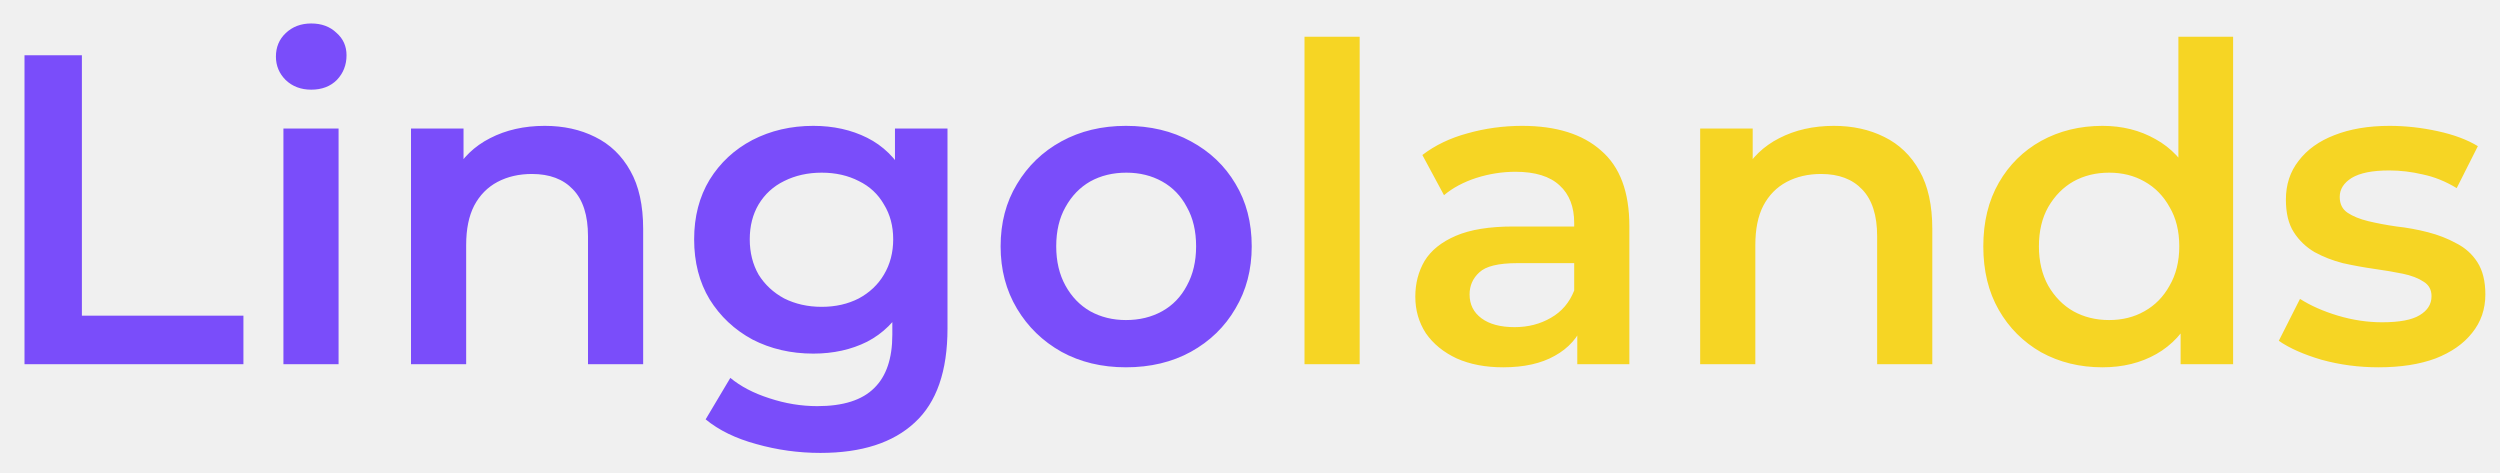
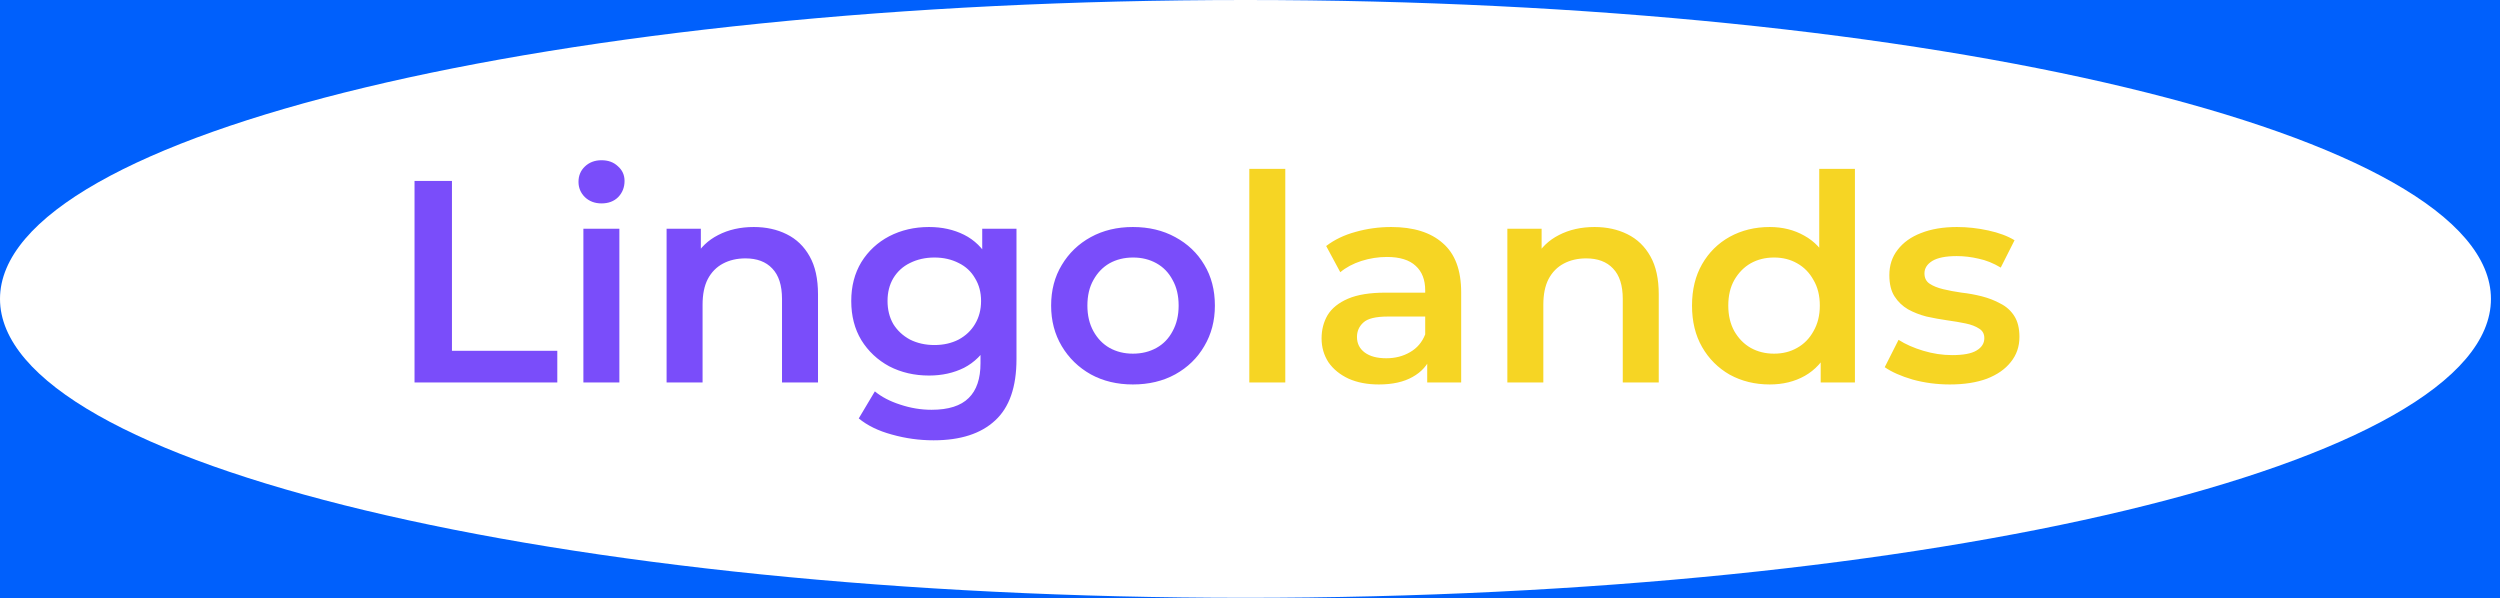
- <svg xmlns="http://www.w3.org/2000/svg" width="90" height="17" viewBox="0 0 90 17" fill="none">
-   <path d="M0.882 13.111V1.989H2.948V11.364H8.763V13.111H0.882ZM10.203 13.111V4.627H12.189V13.111H10.203ZM11.204 3.228C10.833 3.228 10.526 3.112 10.283 2.879C10.05 2.646 9.933 2.365 9.933 2.037C9.933 1.698 10.05 1.417 10.283 1.195C10.526 0.962 10.833 0.845 11.204 0.845C11.575 0.845 11.877 0.956 12.11 1.179C12.354 1.391 12.475 1.661 12.475 1.989C12.475 2.339 12.359 2.635 12.126 2.879C11.893 3.112 11.585 3.228 11.204 3.228ZM19.61 4.531C20.288 4.531 20.892 4.664 21.422 4.929C21.962 5.193 22.386 5.601 22.693 6.152C23 6.692 23.154 7.391 23.154 8.249V13.111H21.168V8.504C21.168 7.751 20.987 7.19 20.627 6.819C20.278 6.449 19.785 6.263 19.15 6.263C18.683 6.263 18.27 6.359 17.91 6.549C17.55 6.74 17.269 7.026 17.068 7.407C16.878 7.778 16.782 8.249 16.782 8.821V13.111H14.796V4.627H16.687V6.915L16.353 6.216C16.65 5.675 17.079 5.262 17.64 4.976C18.212 4.68 18.869 4.531 19.61 4.531ZM29.534 16.305C28.75 16.305 27.982 16.199 27.23 15.987C26.488 15.786 25.879 15.489 25.403 15.097L26.292 13.604C26.663 13.911 27.129 14.155 27.691 14.335C28.263 14.525 28.84 14.621 29.422 14.621C30.355 14.621 31.038 14.404 31.472 13.969C31.907 13.546 32.124 12.905 32.124 12.047V10.537L32.282 8.615L32.219 6.692V4.627H34.11V11.824C34.11 13.36 33.718 14.488 32.934 15.209C32.15 15.94 31.017 16.305 29.534 16.305ZM29.279 12.73C28.474 12.73 27.744 12.56 27.087 12.222C26.441 11.872 25.927 11.39 25.546 10.776C25.175 10.161 24.989 9.441 24.989 8.615C24.989 7.799 25.175 7.084 25.546 6.47C25.927 5.855 26.441 5.379 27.087 5.04C27.744 4.701 28.474 4.531 29.279 4.531C30 4.531 30.646 4.674 31.218 4.96C31.79 5.246 32.245 5.691 32.584 6.295C32.934 6.899 33.109 7.672 33.109 8.615C33.109 9.558 32.934 10.336 32.584 10.95C32.245 11.554 31.79 12.004 31.218 12.301C30.646 12.587 30 12.73 29.279 12.73ZM29.581 11.046C30.079 11.046 30.524 10.945 30.916 10.744C31.308 10.532 31.61 10.246 31.822 9.886C32.044 9.515 32.155 9.091 32.155 8.615C32.155 8.138 32.044 7.72 31.822 7.36C31.61 6.989 31.308 6.708 30.916 6.517C30.524 6.316 30.079 6.216 29.581 6.216C29.084 6.216 28.633 6.316 28.231 6.517C27.839 6.708 27.532 6.989 27.309 7.36C27.097 7.72 26.991 8.138 26.991 8.615C26.991 9.091 27.097 9.515 27.309 9.886C27.532 10.246 27.839 10.532 28.231 10.744C28.633 10.945 29.084 11.046 29.581 11.046ZM40.534 13.223C39.666 13.223 38.892 13.037 38.214 12.666C37.536 12.285 37.002 11.766 36.61 11.109C36.218 10.453 36.022 9.706 36.022 8.869C36.022 8.022 36.218 7.275 36.61 6.629C37.002 5.972 37.536 5.458 38.214 5.087C38.892 4.717 39.666 4.531 40.534 4.531C41.413 4.531 42.192 4.717 42.87 5.087C43.558 5.458 44.093 5.967 44.475 6.613C44.867 7.259 45.062 8.011 45.062 8.869C45.062 9.706 44.867 10.453 44.475 11.109C44.093 11.766 43.558 12.285 42.87 12.666C42.192 13.037 41.413 13.223 40.534 13.223ZM40.534 11.522C41.022 11.522 41.456 11.416 41.837 11.205C42.218 10.993 42.515 10.686 42.727 10.283C42.949 9.881 43.06 9.409 43.06 8.869C43.06 8.318 42.949 7.847 42.727 7.455C42.515 7.052 42.218 6.745 41.837 6.533C41.456 6.321 41.027 6.216 40.55 6.216C40.063 6.216 39.629 6.321 39.247 6.533C38.877 6.745 38.58 7.052 38.357 7.455C38.135 7.847 38.024 8.318 38.024 8.869C38.024 9.409 38.135 9.881 38.357 10.283C38.58 10.686 38.877 10.993 39.247 11.205C39.629 11.416 40.057 11.522 40.534 11.522Z" fill="#7A4DFA" />
-   <path d="M46.962 13.111V1.322H48.948V13.111H46.962ZM56.782 13.111V11.395L56.671 11.03V8.027C56.671 7.444 56.496 6.994 56.147 6.676C55.797 6.348 55.267 6.184 54.558 6.184C54.081 6.184 53.61 6.258 53.144 6.406C52.688 6.555 52.301 6.761 51.984 7.026L51.205 5.58C51.661 5.23 52.201 4.971 52.826 4.801C53.461 4.621 54.118 4.531 54.796 4.531C56.025 4.531 56.973 4.828 57.64 5.421C58.318 6.004 58.657 6.909 58.657 8.138V13.111H56.782ZM54.113 13.223C53.477 13.223 52.921 13.117 52.444 12.905C51.968 12.682 51.597 12.38 51.332 11.999C51.078 11.607 50.951 11.168 50.951 10.68C50.951 10.204 51.062 9.775 51.285 9.393C51.518 9.012 51.894 8.71 52.413 8.488C52.932 8.265 53.62 8.154 54.478 8.154H56.941V9.473H54.621C53.943 9.473 53.488 9.584 53.255 9.806C53.022 10.018 52.905 10.283 52.905 10.601C52.905 10.961 53.048 11.247 53.334 11.459C53.62 11.671 54.017 11.777 54.526 11.777C55.013 11.777 55.447 11.665 55.829 11.443C56.221 11.221 56.501 10.892 56.671 10.458L57.005 11.65C56.814 12.147 56.47 12.534 55.972 12.809C55.484 13.085 54.865 13.223 54.113 13.223ZM66.02 4.531C66.698 4.531 67.302 4.664 67.832 4.929C68.372 5.193 68.796 5.601 69.103 6.152C69.41 6.692 69.563 7.391 69.563 8.249V13.111H67.577V8.504C67.577 7.751 67.397 7.19 67.037 6.819C66.688 6.449 66.195 6.263 65.559 6.263C65.093 6.263 64.68 6.359 64.32 6.549C63.96 6.74 63.679 7.026 63.478 7.407C63.287 7.778 63.192 8.249 63.192 8.821V13.111H61.206V4.627H63.097V6.915L62.763 6.216C63.06 5.675 63.489 5.262 64.05 4.976C64.622 4.68 65.279 4.531 66.02 4.531ZM75.689 13.223C74.874 13.223 74.138 13.043 73.481 12.682C72.835 12.312 72.326 11.803 71.956 11.157C71.585 10.511 71.399 9.748 71.399 8.869C71.399 7.99 71.585 7.227 71.956 6.581C72.326 5.935 72.835 5.432 73.481 5.072C74.138 4.711 74.874 4.531 75.689 4.531C76.399 4.531 77.035 4.69 77.596 5.008C78.157 5.315 78.602 5.787 78.931 6.422C79.259 7.058 79.423 7.873 79.423 8.869C79.423 9.854 79.264 10.67 78.947 11.316C78.629 11.951 78.189 12.428 77.628 12.746C77.066 13.064 76.42 13.223 75.689 13.223ZM75.928 11.522C76.404 11.522 76.828 11.416 77.199 11.205C77.58 10.993 77.882 10.686 78.105 10.283C78.338 9.881 78.454 9.409 78.454 8.869C78.454 8.318 78.338 7.847 78.105 7.455C77.882 7.052 77.58 6.745 77.199 6.533C76.828 6.321 76.404 6.216 75.928 6.216C75.451 6.216 75.022 6.321 74.641 6.533C74.27 6.745 73.968 7.052 73.735 7.455C73.513 7.847 73.401 8.318 73.401 8.869C73.401 9.409 73.513 9.881 73.735 10.283C73.968 10.686 74.27 10.993 74.641 11.205C75.022 11.416 75.451 11.522 75.928 11.522ZM78.502 13.111V11.109L78.581 8.853L78.422 6.597V1.322H80.392V13.111H78.502ZM85.628 13.223C84.918 13.223 84.235 13.133 83.579 12.952C82.932 12.762 82.419 12.534 82.037 12.269L82.8 10.76C83.181 11.003 83.637 11.205 84.166 11.364C84.696 11.522 85.226 11.602 85.755 11.602C86.38 11.602 86.831 11.517 87.106 11.348C87.392 11.178 87.535 10.95 87.535 10.664C87.535 10.431 87.44 10.257 87.249 10.14C87.058 10.013 86.809 9.918 86.502 9.854C86.195 9.791 85.851 9.732 85.469 9.679C85.099 9.626 84.723 9.558 84.341 9.473C83.971 9.377 83.632 9.245 83.324 9.076C83.017 8.895 82.768 8.657 82.578 8.361C82.387 8.064 82.292 7.672 82.292 7.185C82.292 6.645 82.445 6.178 82.752 5.787C83.059 5.384 83.489 5.077 84.039 4.865C84.601 4.643 85.263 4.531 86.025 4.531C86.597 4.531 87.175 4.595 87.757 4.722C88.34 4.849 88.822 5.029 89.203 5.262L88.441 6.772C88.038 6.528 87.63 6.364 87.217 6.279C86.815 6.184 86.412 6.136 86.01 6.136C85.406 6.136 84.956 6.226 84.659 6.406C84.373 6.586 84.23 6.814 84.23 7.089C84.23 7.344 84.325 7.534 84.516 7.661C84.707 7.789 84.956 7.889 85.263 7.963C85.57 8.037 85.909 8.101 86.28 8.154C86.661 8.196 87.037 8.265 87.408 8.361C87.778 8.456 88.118 8.588 88.425 8.758C88.742 8.917 88.997 9.144 89.187 9.441C89.378 9.738 89.473 10.124 89.473 10.601C89.473 11.13 89.314 11.591 88.997 11.983C88.689 12.375 88.25 12.682 87.678 12.905C87.106 13.117 86.423 13.223 85.628 13.223Z" fill="#F6D524" />
+ <svg xmlns="http://www.w3.org/2000/svg" width="138" height="33" viewBox="0 0 138 33" fill="none">
+   <mask id="mask0_1_15" style="mask-type:luminance" maskUnits="userSpaceOnUse" x="-60" y="-7" width="480" height="2822">
+     <path d="M420 -7H-60V2815H420V-7Z" fill="white" />
+   </mask>
+   <g mask="url(#mask0_1_15)">
+     <path d="M420 -7H-60V2815H420V-7Z" fill="white" />
+     <path d="M420 -7H-60V55H420V-7Z" fill="#0060FC" />
+     <path d="M68.75 33C106.72 33 137.5 25.613 137.5 16.5C137.5 7.387 106.72 0 68.75 0C30.78 0 0 7.387 0 16.5C0 25.613 30.78 33 68.75 33Z" fill="white" />
+     <path d="M22.882 21.111V9.989H24.948V19.363H30.763V21.111H22.882ZM32.203 21.111V12.626H34.189V21.111H32.203ZM33.204 11.228C32.833 11.228 32.526 11.112 32.283 10.879C32.05 10.646 31.933 10.365 31.933 10.037C31.933 9.698 32.05 9.417 32.283 9.194C32.526 8.961 32.833 8.845 33.204 8.845C33.575 8.845 33.877 8.956 34.11 9.179C34.353 9.39 34.475 9.66 34.475 9.989C34.475 10.338 34.359 10.635 34.126 10.879C33.893 11.112 33.586 11.228 33.204 11.228ZM41.61 12.531C42.288 12.531 42.892 12.664 43.422 12.928C43.962 13.193 44.386 13.601 44.693 14.152C45 14.692 45.154 15.391 45.154 16.249V21.111H43.167V16.503C43.167 15.751 42.987 15.19 42.627 14.819C42.278 14.448 41.785 14.263 41.15 14.263C40.684 14.263 40.27 14.358 39.91 14.549C39.55 14.74 39.269 15.026 39.068 15.407C38.877 15.778 38.782 16.249 38.782 16.821V21.111H36.796V12.626H38.687V14.914L38.353 14.215C38.65 13.675 39.079 13.262 39.64 12.976C40.212 12.679 40.869 12.531 41.61 12.531ZM51.534 24.305C50.75 24.305 49.982 24.199 49.23 23.987C48.488 23.786 47.879 23.489 47.403 23.097L48.292 21.604C48.663 21.911 49.129 22.154 49.691 22.334C50.263 22.525 50.84 22.62 51.422 22.62C52.355 22.62 53.038 22.403 53.472 21.969C53.907 21.545 54.124 20.904 54.124 20.047V18.537L54.282 16.614L54.219 14.692V12.626H56.11V19.824C56.11 21.36 55.718 22.488 54.934 23.208C54.15 23.939 53.017 24.305 51.534 24.305ZM51.279 20.73C50.474 20.73 49.744 20.56 49.087 20.221C48.441 19.872 47.927 19.39 47.546 18.775C47.175 18.161 46.989 17.441 46.989 16.614C46.989 15.799 47.175 15.084 47.546 14.47C47.927 13.855 48.441 13.379 49.087 13.04C49.744 12.701 50.474 12.531 51.279 12.531C52 12.531 52.646 12.674 53.218 12.96C53.79 13.246 54.245 13.691 54.584 14.295C54.934 14.899 55.109 15.672 55.109 16.614C55.109 17.557 54.934 18.336 54.584 18.95C54.245 19.554 53.79 20.004 53.218 20.301C52.646 20.587 52 20.73 51.279 20.73ZM51.581 19.046C52.079 19.046 52.524 18.945 52.916 18.744C53.308 18.532 53.61 18.246 53.822 17.886C54.044 17.515 54.155 17.091 54.155 16.614C54.155 16.138 54.044 15.72 53.822 15.359C53.61 14.989 53.308 14.708 52.916 14.517C52.524 14.316 52.079 14.215 51.581 14.215C51.084 14.215 50.633 14.316 50.231 14.517C49.839 14.708 49.532 14.989 49.309 15.359C49.097 15.72 48.992 16.138 48.992 16.614C48.992 17.091 49.097 17.515 49.309 17.886C49.532 18.246 49.839 18.532 50.231 18.744C50.633 18.945 51.084 19.046 51.581 19.046ZM62.534 21.222C61.666 21.222 60.892 21.037 60.214 20.666C59.536 20.285 59.002 19.766 58.61 19.109C58.218 18.452 58.022 17.706 58.022 16.869C58.022 16.021 58.218 15.275 58.61 14.628C59.002 13.972 59.536 13.458 60.214 13.087C60.892 12.716 61.666 12.531 62.534 12.531C63.413 12.531 64.192 12.716 64.87 13.087C65.558 13.458 66.093 13.966 66.475 14.613C66.867 15.259 67.062 16.011 67.062 16.869C67.062 17.706 66.867 18.452 66.475 19.109C66.093 19.766 65.558 20.285 64.87 20.666C64.192 21.037 63.413 21.222 62.534 21.222ZM62.534 19.522C63.022 19.522 63.456 19.416 63.837 19.204C64.218 18.993 64.515 18.685 64.727 18.283C64.949 17.88 65.061 17.409 65.061 16.869C65.061 16.318 64.949 15.847 64.727 15.455C64.515 15.052 64.218 14.745 63.837 14.533C63.456 14.321 63.027 14.215 62.55 14.215C62.063 14.215 61.629 14.321 61.247 14.533C60.877 14.745 60.58 15.052 60.357 15.455C60.135 15.847 60.024 16.318 60.024 16.869C60.024 17.409 60.135 17.88 60.357 18.283C60.58 18.685 60.877 18.993 61.247 19.204C61.629 19.416 62.057 19.522 62.534 19.522Z" fill="#7A4DFA" />
+     <path d="M68.962 21.111V9.322H70.948V21.111H68.962ZM78.782 21.111V19.395L78.671 19.03V16.027C78.671 15.444 78.496 14.994 78.147 14.676C77.797 14.348 77.267 14.184 76.558 14.184C76.081 14.184 75.61 14.258 75.144 14.406C74.688 14.554 74.301 14.761 73.984 15.026L73.205 13.58C73.661 13.23 74.201 12.971 74.826 12.801C75.461 12.621 76.118 12.531 76.796 12.531C78.025 12.531 78.973 12.828 79.64 13.421C80.318 14.004 80.657 14.909 80.657 16.138V21.111H78.782ZM76.113 21.222C75.477 21.222 74.921 21.116 74.444 20.904C73.968 20.682 73.597 20.38 73.332 19.999C73.078 19.607 72.951 19.167 72.951 18.68C72.951 18.203 73.062 17.774 73.284 17.393C73.518 17.012 73.894 16.71 74.413 16.487C74.932 16.265 75.62 16.154 76.478 16.154H78.941V17.473H76.621C75.943 17.473 75.488 17.584 75.255 17.806C75.022 18.018 74.905 18.283 74.905 18.601C74.905 18.961 75.048 19.247 75.334 19.459C75.62 19.671 76.017 19.776 76.526 19.776C77.013 19.776 77.447 19.665 77.829 19.443C78.221 19.22 78.501 18.892 78.671 18.458L79.004 19.649C78.814 20.147 78.47 20.534 77.972 20.809C77.484 21.085 76.865 21.222 76.113 21.222ZM88.02 12.531C88.698 12.531 89.302 12.664 89.832 12.928C90.372 13.193 90.796 13.601 91.103 14.152C91.41 14.692 91.563 15.391 91.563 16.249V21.111H89.577V16.503C89.577 15.751 89.397 15.19 89.037 14.819C88.688 14.448 88.195 14.263 87.559 14.263C87.093 14.263 86.68 14.358 86.32 14.549C85.96 14.74 85.679 15.026 85.478 15.407C85.287 15.778 85.192 16.249 85.192 16.821V21.111H83.206V12.626H85.097V14.914L84.763 14.215C85.06 13.675 85.489 13.262 86.05 12.976C86.622 12.679 87.279 12.531 88.02 12.531ZM97.689 21.222C96.874 21.222 96.138 21.042 95.481 20.682C94.835 20.311 94.326 19.803 93.956 19.157C93.585 18.511 93.399 17.748 93.399 16.869C93.399 15.99 93.585 15.227 93.956 14.581C94.326 13.935 94.835 13.431 95.481 13.071C96.138 12.711 96.874 12.531 97.689 12.531C98.399 12.531 99.035 12.69 99.596 13.008C100.157 13.315 100.602 13.786 100.931 14.422C101.259 15.057 101.423 15.873 101.423 16.869C101.423 17.854 101.264 18.669 100.947 19.316C100.629 19.951 100.189 20.428 99.628 20.746C99.066 21.063 98.42 21.222 97.689 21.222ZM97.928 19.522C98.404 19.522 98.828 19.416 99.199 19.204C99.58 18.993 99.882 18.685 100.104 18.283C100.337 17.88 100.454 17.409 100.454 16.869C100.454 16.318 100.337 15.847 100.104 15.455C99.882 15.052 99.58 14.745 99.199 14.533C98.828 14.321 98.404 14.215 97.928 14.215C97.451 14.215 97.022 14.321 96.641 14.533C96.27 14.745 95.968 15.052 95.735 15.455C95.513 15.847 95.401 16.318 95.401 16.869C95.401 17.409 95.513 17.88 95.735 18.283C95.968 18.685 96.27 18.993 96.641 19.204C97.022 19.416 97.451 19.522 97.928 19.522ZM100.502 21.111V19.109L100.581 16.853L100.422 14.597V9.322H102.392V21.111H100.502ZM107.628 21.222C106.919 21.222 106.235 21.132 105.579 20.952C104.932 20.762 104.419 20.534 104.037 20.269L104.8 18.759C105.181 19.003 105.637 19.204 106.166 19.363C106.696 19.522 107.226 19.602 107.755 19.602C108.38 19.602 108.83 19.517 109.106 19.347C109.392 19.178 109.535 18.95 109.535 18.664C109.535 18.431 109.44 18.256 109.249 18.14C109.058 18.013 108.809 17.917 108.502 17.854C108.195 17.79 107.851 17.732 107.469 17.679C107.099 17.626 106.723 17.557 106.341 17.473C105.97 17.377 105.632 17.245 105.324 17.075C105.017 16.895 104.768 16.657 104.578 16.36C104.387 16.064 104.292 15.672 104.292 15.184C104.292 14.644 104.445 14.178 104.752 13.786C105.06 13.384 105.489 13.077 106.039 12.865C106.601 12.642 107.263 12.531 108.025 12.531C108.597 12.531 109.175 12.595 109.757 12.722C110.34 12.849 110.822 13.029 111.203 13.262L110.441 14.771C110.038 14.528 109.63 14.364 109.217 14.279C108.815 14.184 108.412 14.136 108.01 14.136C107.406 14.136 106.956 14.226 106.659 14.406C106.373 14.586 106.23 14.814 106.23 15.089C106.23 15.343 106.325 15.534 106.516 15.661C106.707 15.788 106.956 15.889 107.263 15.963C107.57 16.037 107.909 16.101 108.28 16.154C108.661 16.196 109.037 16.265 109.408 16.36C109.779 16.456 110.117 16.588 110.425 16.758C110.742 16.916 110.997 17.144 111.187 17.441C111.378 17.737 111.473 18.124 111.473 18.601C111.473 19.13 111.314 19.591 110.997 19.983C110.689 20.375 110.25 20.682 109.678 20.904C109.106 21.116 108.423 21.222 107.628 21.222Z" fill="#F6D524" />
+   </g>
</svg>
